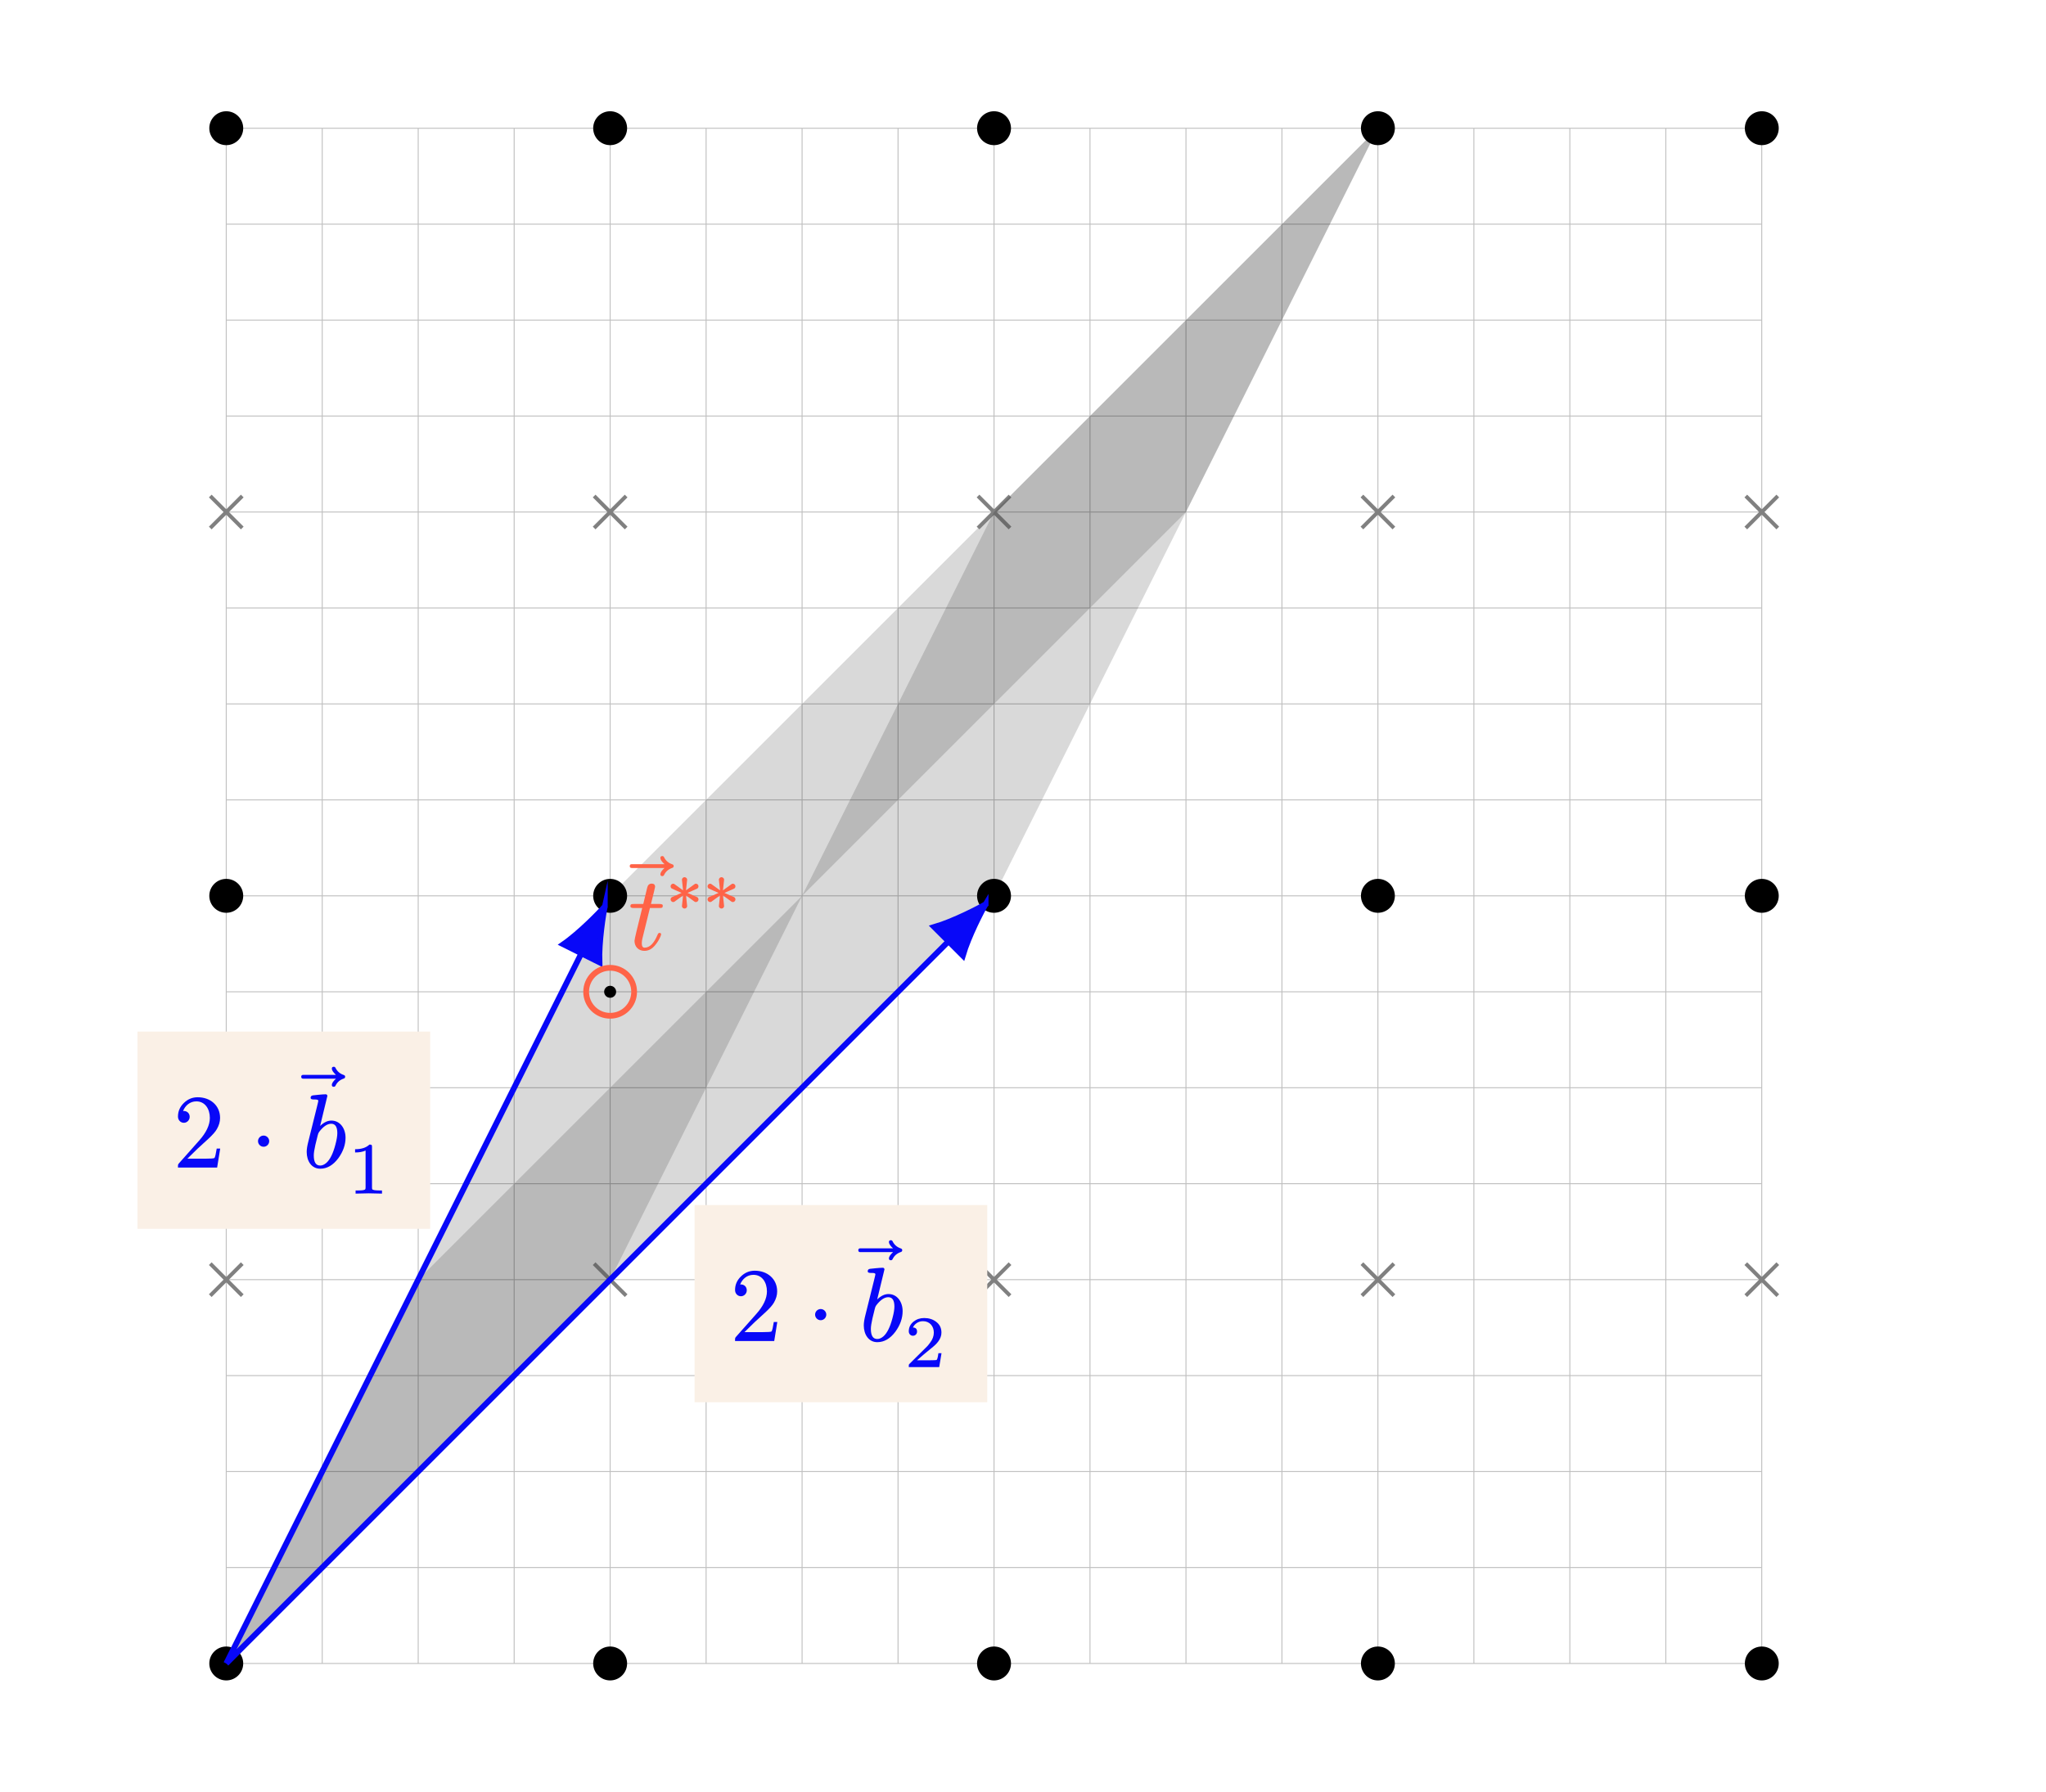
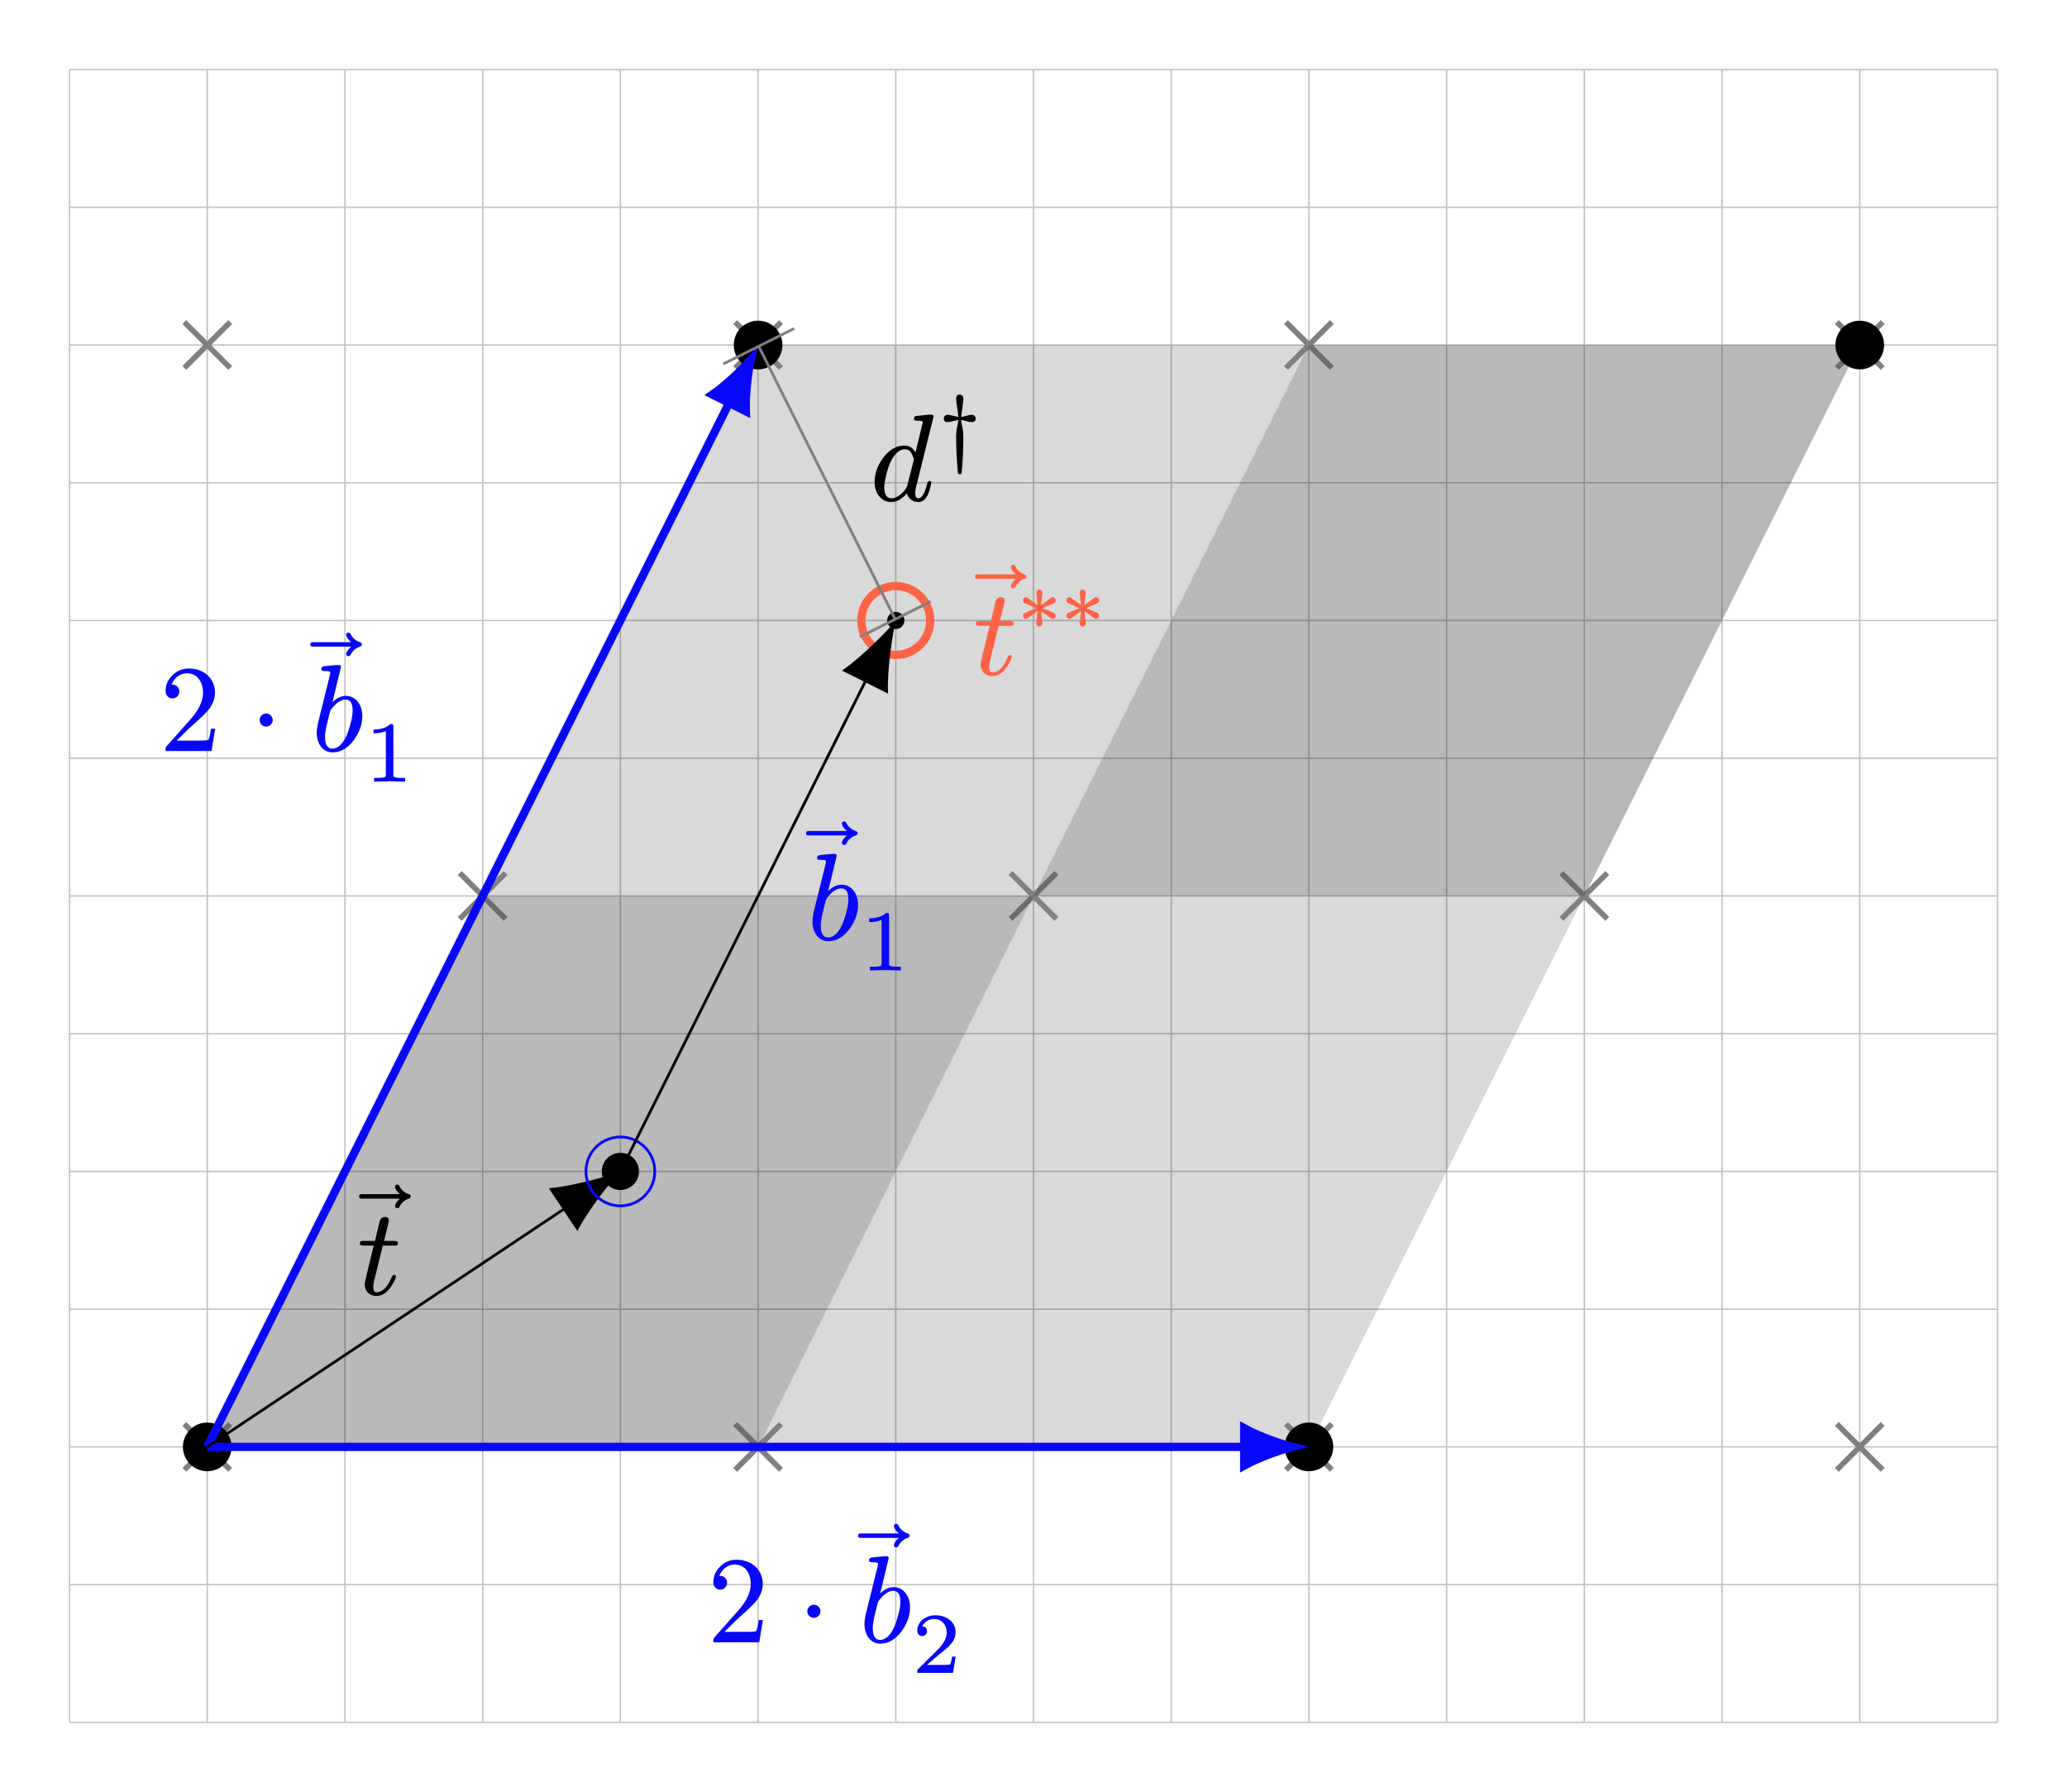
- <svg xmlns="http://www.w3.org/2000/svg" xmlns:xlink="http://www.w3.org/1999/xlink" width="526.384" height="461.027" viewBox="-32 -72 424.788 345.77">
+ <svg xmlns="http://www.w3.org/2000/svg" xmlns:xlink="http://www.w3.org/1999/xlink" width="398.771" height="345.637" viewBox="-10.993 -72 299.078 259.228">
  <defs>
-     <style>
-             .background-fill {
-                 fill: linen;
-             }
-         </style>
-     <path id="a" d="M3.636-10.218c-.782 0-1.442.276-2.01.828S.767-8.193.767-7.41c0 .521.384.905.86.905.46 0 .843-.4.843-.86 0-.506-.368-.859-.859-.859-.046 0-.077 0-.107.016.291-.752.966-1.412 1.933-1.412C4.695-9.62 5.4-8.53 5.4-7.21c0 1.028-.522 2.133-1.565 3.299L.95-.66c-.2.23-.184.215-.184.66H6.46l.445-2.762h-.506c-.123.783-.23 1.228-.322 1.366-.077.077-.537.107-1.381.107H2.133L3.62-2.746c1.043-.982 2.363-2.04 2.807-2.854.307-.537.46-1.074.46-1.611 0-1.81-1.41-3.007-3.252-3.007Z" />
-     <path id="b" d="M-1.059-9.19c.138-.046.2-.123.2-.261s-.062-.215-.2-.26c-.552-.185-.95-.522-1.196-1.029a.263.263 0 0 0-.246-.168c-.2 0-.291.092-.291.276 0 .23.2.537.598.905H-6.95c-.2 0-.292.092-.292.276s.092.276.292.276h4.756c-.399.368-.598.675-.598.905 0 .185.092.277.291.277.108 0 .2-.062.246-.17.245-.505.644-.843 1.196-1.027Z" />
-     <path id="c" d="M2.946-3.836c0-.445-.368-.813-.813-.813s-.814.368-.814.813.369.814.814.814.813-.369.813-.814Z" />
-     <path id="d" d="M4.311-6.827c-.552 0-1.104.26-1.641.782l1.058-4.373c-.03-.138-.076-.23-.26-.23-.507 0-1.627.138-1.826.154-.23.03-.353.138-.353.368 0 .153.138.23.43.23s.69-.015.69.2c0 .06-.077.368-.215.935L.967-3.82C.797-3.175.72-2.653.72-2.27c0 1.32.706 2.44 1.964 2.44.997 0 1.872-.507 2.639-1.534.69-.952 1.043-1.949 1.043-2.977 0-1.335-.782-2.485-2.056-2.485Zm-.03.46c.598 0 .89.46.89 1.365 0 .415-.093.967-.277 1.657-.337 1.304-.782 2.194-1.32 2.67-.306.26-.598.383-.89.383-.628 0-.935-.49-.935-1.472 0-.338.077-.844.23-1.52l.338-1.38c.046-.23.122-.399.215-.522.598-.782 1.18-1.181 1.749-1.181Z" />
-     <path id="e" d="M5.063-6.428c0-.139-.153-.215-.476-.215H3.345c.399-1.596.598-2.424.598-2.486 0-.322-.169-.475-.49-.475-.354 0-.569.2-.66.598l-.568 2.363H.859c-.337 0-.506.015-.506.337 0 .169.153.246.475.246h1.243C1.32-3.068.951-1.488.951-1.29c0 .86.583 1.458 1.442 1.458.583 0 1.09-.261 1.535-.798a5 5 0 0 0 .797-1.289c.062-.169.093-.26.093-.307 0-.138-.077-.214-.23-.214-.123 0-.215.076-.277.245C3.79-.921 3.161-.292 2.41-.292c-.261 0-.4-.214-.4-.629 0-.23.032-.475.093-.72l1.09-4.42h1.365c.399 0 .506-.03.506-.367Z" />
-     <path id="j" d="M4.649-10.187c-.66.644-1.642.966-2.977.966v.675c.906 0 1.627-.138 2.179-.399v7.64c0 .2-.015.323-.061.384-.077.17-.537.261-1.381.261h-.63V0l2.732-.061L7.257 0v-.66h-.63c-.843 0-1.303-.092-1.395-.26-.03-.062-.046-.185-.046-.384v-8.392c0-.415-.062-.491-.537-.491Z" />
-     <path id="k" d="M1.826-6.505c.49 0 .859-.368.859-.86 0-.552-.292-.843-.86-.859a2.298 2.298 0 0 1 2.103-1.304c1.35 0 2.24 1.013 2.24 2.363 0 .737-.261 1.442-.798 2.133-.261.353-.46.598-.598.736L1.135-.69c-.2.184-.168.23-.168.69h6.32l.476-2.884H7.12c-.107.813-.23 1.288-.368 1.396-.077.046-.553.076-1.458.076H2.685A77.454 77.454 0 0 1 5.569-3.85c.69-.537 1.182-1.013 1.489-1.427.46-.598.69-1.227.69-1.887 0-.951-.368-1.703-1.12-2.255-.66-.507-1.488-.767-2.47-.767-.844 0-1.565.245-2.194.736-.66.537-.997 1.212-.997 2.04 0 .522.383.906.859.906Z" />
-     <path id="m" d="M3.529-4.373 1.764-5.646c-.245-.2-.598-.092-.751.169s-.062.629.214.752l1.995.89-1.995.874c-.276.123-.368.49-.214.752s.506.368.751.184L3.53-3.314l-.23 2.163c-.031.323.245.568.537.568s.567-.245.537-.568l-.23-2.163 1.764 1.289c.26.184.598.077.752-.184s.061-.63-.215-.752l-1.995-.875 1.995-.89c.276-.122.368-.49.215-.751s-.507-.368-.752-.169L4.142-4.373l.23-2.163c.031-.307-.245-.568-.536-.568s-.568.261-.537.568l.23 2.163Z" />
-     <use id="f" xlink:href="#a" transform="scale(1.42857)" />
-     <use id="h" xlink:href="#b" transform="scale(1.42857)" />
-     <use id="g" xlink:href="#c" transform="scale(1.42857)" />
-     <use id="i" xlink:href="#d" transform="scale(1.42857)" />
-     <use id="l" xlink:href="#e" transform="scale(1.42857)" />
+     <path id="a" d="M2.975-8.36c-.64 0-1.18.226-1.644.678s-.703.979-.703 1.619c0 .427.313.74.703.74.376 0 .69-.326.69-.702a.68.68 0 0 0-.703-.703c-.038 0-.063 0-.088.012.239-.615.791-1.155 1.582-1.155 1.03 0 1.607.892 1.607 1.971 0 .841-.427 1.745-1.28 2.699L.778-.54C.614-.35.627-.364.627 0h4.657l.364-2.26h-.414c-.1.64-.189 1.005-.264 1.118-.063.062-.44.088-1.13.088H1.745l1.217-1.193c.854-.803 1.934-1.67 2.298-2.335.25-.44.376-.879.376-1.318 0-1.481-1.155-2.46-2.661-2.46Z" />
+     <path id="b" d="M-.866-7.52c.113-.037.163-.1.163-.213s-.05-.175-.163-.213c-.452-.15-.778-.427-.98-.841a.215.215 0 0 0-.2-.138c-.163 0-.239.075-.239.226 0 .188.164.44.49.74h-3.891c-.164 0-.239.076-.239.226s.075.226.239.226h3.89c-.325.302-.489.553-.489.741 0 .15.076.226.239.226.088 0 .163-.05.2-.138.202-.414.528-.69.98-.841Z" />
+     <path id="c" d="M2.41-3.138c0-.364-.301-.666-.665-.666s-.665.302-.665.666.3.665.665.665.665-.301.665-.665Z" />
+     <path id="d" d="M3.527-5.586c-.452 0-.903.213-1.343.64l.866-3.577c-.025-.113-.062-.189-.213-.189-.414 0-1.33.113-1.494.126-.188.025-.289.113-.289.301 0 .126.113.188.352.188s.565-.012.565.164c0 .05-.063.3-.176.765L.791-3.126C.653-2.598.59-2.172.59-1.858c0 1.08.577 1.996 1.607 1.996.816 0 1.531-.414 2.159-1.255.565-.778.853-1.594.853-2.435 0-1.093-.64-2.034-1.682-2.034Zm-.025.377c.49 0 .728.376.728 1.117 0 .339-.075.79-.226 1.355-.276 1.067-.64 1.796-1.08 2.185-.25.213-.489.313-.727.313-.515 0-.766-.401-.766-1.205 0-.276.063-.69.188-1.242l.276-1.13c.038-.188.1-.326.176-.427.49-.64.967-.966 1.431-.966Z" />
+     <path id="e" d="m5.385-7.933-.74 3.05c-.264-.465-.628-.703-1.118-.703-.816 0-1.531.414-2.159 1.255-.577.779-.866 1.594-.866 2.436 0 1.104.64 2.033 1.695 2.033.54 0 1.067-.289 1.569-.879.138.477.565.88 1.155.88.866 0 1.142-1.03 1.33-1.96 0-.112-.062-.175-.188-.175-.113 0-.188.088-.226.264-.25.991-.552 1.493-.891 1.493-.214 0-.327-.175-.327-.514 0-.188.026-.39.076-.59l1.782-7.18v-.05a.22.22 0 0 0-.213-.139c-.289 0-.816.05-1.57.138-.137.013-.213.113-.213.29 0 .125.113.187.34.187.238 0 .564-.012.564.164ZM4.281-4.72c.125.264.188.44.188.552a1.97 1.97 0 0 0-.038.201L3.816-1.53a1.388 1.388 0 0 1-.238.439c-.465.565-.917.853-1.356.853-.49 0-.74-.376-.74-1.117 0-.301.075-.753.225-1.355.264-1.067.64-1.796 1.105-2.185.25-.213.49-.313.728-.313.339 0 .59.163.74.49Z" />
+     <path id="f" d="M4.142-5.26c0-.113-.125-.175-.389-.175H2.737c.326-1.306.49-1.984.49-2.034 0-.264-.139-.39-.403-.39-.288 0-.464.164-.54.49L1.82-5.435H.703c-.276 0-.414.012-.414.276 0 .138.125.2.389.2h1.017C1.08-2.51.778-1.217.778-1.053c0 .703.477 1.192 1.18 1.192.477 0 .892-.213 1.256-.653a4.09 4.09 0 0 0 .652-1.054c.05-.138.076-.214.076-.251 0-.113-.063-.176-.189-.176-.1 0-.175.063-.226.2C3.101-.752 2.586-.238 1.971-.238c-.214 0-.327-.175-.327-.514 0-.188.026-.39.076-.59l.891-3.615h1.117c.327 0 .414-.026.414-.302Z" />
+     <path id="o" d="M5.021-5.912c-.2 0-.514.062-.941.188a2.89 2.89 0 0 1-.59.125c.025-.339.314-2.159.314-2.61 0-.415-.176-.628-.528-.628-.339 0-.514.213-.514.627 0 .264.062.728.175 1.394.063.339.1.753.138 1.217a5.521 5.521 0 0 1-.602-.138c-.44-.113-.74-.175-.929-.175-.326 0-.565.238-.565.527 0 .351.188.527.565.527.314 0 1.092-.238 1.531-.314a5.925 5.925 0 0 1-.125.816 7.627 7.627 0 0 0-.188 1.607c0 1.67.088 3.402.25 5.197.013.163.101.238.264.238s.264-.062.276-.2c.164-1.52.252-3.264.252-5.235 0-.49-.063-1.03-.189-1.607a5.925 5.925 0 0 1-.125-.816c.113.013.314.063.602.138.44.113.74.176.93.176.376 0 .564-.176.564-.527 0-.289-.238-.527-.565-.527Z" />
+     <path id="k" d="M3.804-8.335c-.54.527-1.344.79-2.436.79v.553c.74 0 1.33-.113 1.783-.326v6.251c0 .163-.013.264-.05.314-.063.138-.44.213-1.13.213h-.515V0l2.235-.05L5.938 0v-.54h-.515c-.69 0-1.067-.075-1.142-.213-.026-.05-.038-.15-.038-.314v-6.866c0-.34-.05-.402-.44-.402Z" />
+     <path id="l" d="M1.494-5.322a.686.686 0 0 0 .703-.703c0-.452-.239-.69-.703-.703a1.88 1.88 0 0 1 1.72-1.067c1.104 0 1.832.828 1.832 1.933 0 .602-.213 1.18-.652 1.745a5.89 5.89 0 0 1-.49.602L.929-.565C.766-.415.79-.377.79 0h5.172l.389-2.36h-.527c-.088.665-.189 1.054-.302 1.142-.062.038-.452.063-1.192.063H2.197c.84-.74 1.62-1.406 2.36-1.996.565-.44.966-.828 1.217-1.167.377-.49.565-1.004.565-1.544 0-.779-.301-1.394-.916-1.846-.54-.414-1.218-.627-2.021-.627-.69 0-1.28.2-1.795.602-.54.44-.816.992-.816 1.67 0 .427.314.74.703.74Z" />
+     <path id="p" d="M2.887-3.578 1.444-4.619c-.201-.164-.49-.076-.616.138s-.05.514.176.615l1.632.728-1.632.715c-.226.1-.301.402-.176.615s.415.302.616.151l1.443-1.054L2.7-.941c-.025.263.2.464.44.464s.464-.2.439-.464l-.189-1.77 1.444 1.054c.213.15.49.063.615-.15s.05-.515-.176-.616L3.64-3.138l1.632-.728c.226-.1.302-.402.176-.615s-.414-.302-.615-.138L3.389-3.578l.189-1.77c.025-.25-.201-.464-.44-.464s-.464.213-.44.464l.19 1.77Z" />
+     <use id="g" xlink:href="#a" transform="scale(1.42857)" />
+     <use id="i" xlink:href="#b" transform="scale(1.42857)" />
+     <use id="h" xlink:href="#c" transform="scale(1.42857)" />
+     <use id="j" xlink:href="#d" transform="scale(1.42857)" />
+     <use id="n" xlink:href="#e" transform="scale(1.42857)" />
+     <use id="m" xlink:href="#f" transform="scale(1.42857)" />
  </defs>
  <g stroke-miterlimit="10" stroke="#000" stroke-width=".4">
-     <path d="M14.975 260.287H333.78M14.975 240.362H333.78M14.975 220.437H333.78M14.975 200.51H333.78M14.975 180.586H333.78M14.975 160.661H333.78M14.975 140.736H333.78M14.975 120.81H333.78M14.975 100.885H333.78M14.975 80.96H333.78M14.975 61.034H333.78M14.975 41.11H333.78M14.975 21.184H333.78M14.975 1.259H333.78M14.975-18.667H333.78M14.975-38.592H333.78M14.975-58.507H333.78M14.975 260.287V-58.517m19.926 318.804V-58.517m19.925 318.804V-58.517m19.925 318.804V-58.517m19.926 318.804V-58.517m19.925 318.804V-58.517m19.925 318.804V-58.517m19.925 318.804V-58.517m19.926 318.804V-58.517m19.925 318.804V-58.517m19.925 318.804V-58.517m19.926 318.804V-58.517m19.925 318.804V-58.517m19.925 318.804V-58.517m19.925 318.804V-58.517m19.926 318.804V-58.517m19.915 318.804V-58.517m.01 0" fill="none" stroke="silver" stroke-width=".199" />
-     <path d="m14.975 260.287 79.702-159.402L254.079-58.517l-79.701 159.402Z" stroke="none" stroke-width=".8" stroke-opacity=".15" fill-opacity=".15" />
-     <path d="m11.655 183.907 6.641-6.642m-6.641 0 6.641 6.642M11.655 24.505l6.641-6.642m-6.641 0 6.641 6.642M91.356 183.907l6.641-6.642m-6.641 0 6.641 6.642M91.356 24.505l6.641-6.642m-6.641 0 6.641 6.642M171.057 183.907l6.642-6.642m-6.642 0 6.642 6.642M171.057 24.505l6.642-6.642m-6.642 0 6.642 6.642M250.758 183.907l6.642-6.642m-6.642 0 6.642 6.642M250.758 24.505l6.642-6.642m-6.642 0 6.642 6.642M330.46 183.907l6.64-6.642m-6.64 0 6.64 6.642M330.46 24.505l6.64-6.642m-6.64 0 6.64 6.642" fill="none" stroke="gray" stroke-width=".797" />
-     <path d="m14.975 260.287 39.851-79.7 79.701-79.702-39.85 79.701ZM134.527 100.885l39.85-79.701 79.702-79.701-39.85 79.7Z" stroke="none" stroke-width=".8" stroke-opacity=".15" fill-opacity=".15" />
-     <path d="M18.296 260.287a3.32 3.32 0 1 0-6.641 0 3.32 3.32 0 0 0 6.641 0ZM18.296 100.885a3.32 3.32 0 1 0-6.641 0 3.32 3.32 0 0 0 6.641 0ZM18.296-58.517a3.32 3.32 0 1 0-6.641 0 3.32 3.32 0 0 0 6.641 0ZM97.997 260.287a3.32 3.32 0 1 0-6.641 0 3.32 3.32 0 0 0 6.641 0ZM97.997 100.885a3.32 3.32 0 1 0-6.641 0 3.32 3.32 0 0 0 6.641 0ZM97.997-58.517a3.32 3.32 0 1 0-6.641 0 3.32 3.32 0 0 0 6.641 0ZM177.699 260.287a3.32 3.32 0 1 0-6.642 0 3.32 3.32 0 0 0 6.642 0ZM177.699 100.885a3.32 3.32 0 1 0-6.642 0 3.32 3.32 0 0 0 6.642 0ZM177.699-58.517a3.32 3.32 0 1 0-6.642 0 3.32 3.32 0 0 0 6.642 0ZM257.4 260.287a3.32 3.32 0 1 0-6.642 0 3.32 3.32 0 0 0 6.642 0ZM257.4 100.885a3.32 3.32 0 1 0-6.642 0 3.32 3.32 0 0 0 6.642 0ZM257.4-58.517a3.32 3.32 0 1 0-6.642 0 3.32 3.32 0 0 0 6.642 0ZM337.1 260.287a3.32 3.32 0 1 0-6.64 0 3.32 3.32 0 0 0 6.64 0ZM337.1 100.885a3.32 3.32 0 1 0-6.64 0 3.32 3.32 0 0 0 6.64 0ZM337.1-58.517a3.32 3.32 0 1 0-6.64 0 3.32 3.32 0 0 0 6.64 0Zm-3.32 0" stroke-width=".399" />
+     <path d="M-.93 177.166h278.953M-.93 157.24h278.954M-.93 137.315h278.954M-.93 117.39h278.954M-.93 97.464h278.954M-.93 77.54h278.954M-.93 57.614h278.954M-.93 37.689h278.954M-.93 17.763h278.954M-.93-2.162h278.954M-.93-22.087h278.954M-.93-42.012h278.954M-.93-61.928h278.954M-.93 177.166V-61.938m19.926 239.104V-61.938M38.92 177.166V-61.938m19.925 239.104V-61.938M78.77 177.166V-61.938m19.926 239.104V-61.938m19.925 239.104V-61.938m19.925 239.104V-61.938m19.926 239.104V-61.938m19.925 239.104V-61.938m19.925 239.104V-61.938m19.925 239.104V-61.938m19.926 239.104V-61.938m19.925 239.104V-61.938m19.915 239.104V-61.938m.01 0" fill="none" stroke="silver" stroke-width=".199" />
+     <path d="m18.995 137.315 79.7-159.402h159.403l-79.701 159.402Z" stroke="none" stroke-width=".8" stroke-opacity=".15" fill-opacity=".15" />
+     <path d="m15.674 140.636 6.641-6.642m-6.641 0 6.641 6.642M15.674-18.766l6.641-6.642m-6.641 0 6.641 6.642M55.524 60.935l6.642-6.642m-6.642 0 6.642 6.642M95.375 140.636l6.642-6.642m-6.642 0 6.642 6.642M95.375-18.766l6.642-6.642m-6.642 0 6.642 6.642M135.226 60.935l6.641-6.642m-6.641 0 6.641 6.642M175.076 140.636l6.642-6.642m-6.642 0 6.642 6.642M175.076-18.766l6.642-6.642m-6.642 0 6.642 6.642M214.927 60.935l6.641-6.642m-6.641 0 6.641 6.642M254.777 140.636l6.642-6.642m-6.642 0 6.642 6.642M254.777-18.766l6.642-6.642m-6.642 0 6.642 6.642" fill="none" stroke="gray" stroke-width=".797" />
+     <path d="m18.995 137.315 39.85-79.701h79.701l-39.85 79.701ZM138.546 57.614l39.85-79.701h79.702l-39.85 79.7Z" stroke="none" stroke-width=".8" stroke-opacity=".15" fill-opacity=".15" />
+     <path d="M22.315 137.315a3.32 3.32 0 1 0-6.641 0 3.32 3.32 0 0 0 6.641 0ZM102.017-22.087a3.32 3.32 0 1 0-6.642 0 3.32 3.32 0 0 0 6.642 0ZM181.718 137.315a3.32 3.32 0 1 0-6.642 0 3.32 3.32 0 0 0 6.642 0ZM261.419-22.087a3.32 3.32 0 1 0-6.642 0 3.32 3.32 0 0 0 6.642 0Zm-3.321 0" stroke-width=".399" />
    <g stroke-width="1.2" fill="#0808f8" stroke="#0808f8">
-       <path d="m14.975 260.287 73.732-147.462" fill="none" stroke-width="1.196" />
-       <path d="M93.574 103.09c-.89 1.049-5.171 5.477-8.614 7.861l7.494 3.747c-.158-4.185.815-10.267 1.12-11.609Z" stroke-width="1.195" />
-       <g class="background-fill">
-         <path d="M-3.451 170.026h60.763V129.07H-3.45Z" stroke="none" />
-         <g transform="matrix(1 0 0 1 -170.524 56.422)" stroke="none" fill="#0808f8">
-           <use x="174.378" y="100.885" xlink:href="#f" />
-           <use x="190.207" y="100.885" xlink:href="#g" />
-           <use x="211.407" y="95.537" xlink:href="#h" />
-           <use x="201.171" y="100.885" xlink:href="#i" />
-           <use x="210.574" y="106.299" xlink:href="#j" />
-         </g>
+       <path d="M18.995 137.315 94.508-13.712" fill="none" stroke-width="1.196" />
+       <path d="M97.594-19.883c-.567.664-3.297 3.463-5.497 4.966l4.822 2.41c-.118-2.66.484-6.524.675-7.376Z" stroke-width="1.195" />
+       <g transform="matrix(1 0 0 1 -126.477 -20.967)" stroke="none">
+         <use x="138.546" y="57.614" xlink:href="#g" />
+         <use x="151.498" y="57.614" xlink:href="#h" />
+         <use x="168.843" y="53.238" xlink:href="#i" />
+         <use x="160.468" y="57.614" xlink:href="#j" />
+         <use x="168.161" y="62.043" xlink:href="#k" />
      </g>
    </g>
    <g stroke-width="1.2" fill="#0808f8" stroke="#0808f8">
-       <path d="m14.975 260.287 149.963-149.962" fill="none" stroke-width="1.196" />
-       <path d="M172.635 102.628c-1.176.714-6.64 3.561-10.66 4.734l5.925 5.925c1.174-4.02 4.02-9.483 4.735-10.66Z" stroke-width="1.196" />
-       <g class="background-fill">
-         <path d="M112.21 206.045h60.764V165.09h-60.763Z" stroke="none" />
-         <g transform="matrix(1 0 0 1 -54.862 92.441)" stroke="none" fill="#0808f8">
-           <use x="174.378" y="100.885" xlink:href="#f" />
-           <use x="190.207" y="100.885" xlink:href="#g" />
-           <use x="211.407" y="95.537" xlink:href="#h" />
-           <use x="201.171" y="100.885" xlink:href="#i" />
-           <use x="210.574" y="106.299" xlink:href="#k" />
-         </g>
+       <path d="M18.995 137.315h150.037" fill="none" stroke-width="1.196" />
+       <path d="M175.932 137.315c-.847-.21-4.572-1.4-6.9-2.695v5.39c2.328-1.295 6.053-2.485 6.9-2.695Z" stroke-width="1.196" />
+       <g transform="matrix(1 0 0 1 -47.224 107.967)" stroke="none">
+         <use x="138.546" y="57.614" xlink:href="#g" />
+         <use x="151.498" y="57.614" xlink:href="#h" />
+         <use x="168.843" y="53.238" xlink:href="#i" />
+         <use x="160.468" y="57.614" xlink:href="#j" />
+         <use x="168.161" y="62.043" xlink:href="#l" />
      </g>
    </g>
-     <path d="M99.658 120.81a4.981 4.981 0 1 0-9.963 0 4.981 4.981 0 0 0 9.963 0Zm-4.981 0" fill="none" stroke="tomato" stroke-width="1.196" />
-     <path d="M95.922 120.81a1.245 1.245 0 1 0-2.49 0 1.245 1.245 0 0 0 2.49 0Zm-1.245 0" stroke="none" />
-     <g fill="tomato" stroke="none" transform="matrix(1 0 0 1 -76.002 11.184)">
-       <use x="185.096" y="97.027" xlink:href="#h" />
-       <use x="174.378" y="100.885" xlink:href="#l" />
-       <use x="182.29" y="92.929" xlink:href="#m" />
-       <use x="189.961" y="92.929" xlink:href="#m" />
+     <path d="M119.866 17.763a1.245 1.245 0 1 0-2.49 0 1.245 1.245 0 0 0 2.49 0Zm-1.245 0" stroke="none" />
+     <path d="M123.602 17.763a4.981 4.981 0 1 0-9.962 0 4.981 4.981 0 0 0 9.962 0Zm-4.98 0" fill="none" stroke="tomato" stroke-width="1.196" />
+     <path d="m18.995 137.315 51.652-34.435" fill="none" stroke-width=".399" />
+     <path d="M78.087 97.92c-1.06.39-5.906 1.822-9.32 2.14l3.76 5.64c1.607-3.029 4.793-6.951 5.56-7.78Z" stroke-width=".398" />
+     <g fill="gray" stroke="gray">
+       <path d="m98.83-21.82 19.657 39.316" fill="none" stroke-width=".399" />
+       <path d="m93.662-19.347 10.246-5.124M123.655 15.024l-10.246 5.123" fill="none" stroke-width=".398" />
+     </g>
+     <path d="M81.261 97.464a2.49 2.49 0 1 0-4.981 0 2.49 2.49 0 0 0 4.981 0Zm-2.49 0" stroke-width=".399" />
+     <path d="M83.752 97.464a4.981 4.981 0 1 0-9.963 0 4.981 4.981 0 0 0 9.963 0Zm-4.982 0" fill="none" stroke="#0808f8" stroke-width=".399" />
+     <g stroke="none" transform="matrix(1 0 0 1 -97.882 57.668)">
+       <use x="147.315" y="54.458" xlink:href="#i" />
+       <use x="138.546" y="57.614" xlink:href="#m" />
+     </g>
+     <g stroke="none" transform="matrix(1 0 0 1 -23.712 -57.182)">
+       <use x="138.546" y="57.614" xlink:href="#n" />
+       <use x="148.302" y="51.104" xlink:href="#o" />
+     </g>
+     <g fill="tomato" stroke="none" transform="matrix(1 0 0 1 -8.768 -31.996)">
+       <use x="147.315" y="54.458" xlink:href="#i" />
+       <use x="138.546" y="57.614" xlink:href="#m" />
+       <use x="145.02" y="51.104" xlink:href="#p" />
+       <use x="151.297" y="51.104" xlink:href="#p" />
+     </g>
+     <path d="m78.77 97.464 35.485-70.969" fill="none" stroke-width=".399" />
+     <path d="M118.254 18.498c-.728.864-4.224 4.512-7.03 6.482l6.062 3.03c-.107-3.425.713-8.412.968-9.512Z" stroke-width=".398" />
+     <g fill="#0808f8" stroke="none" transform="matrix(1 0 0 1 -32.827 6.348)">
+       <use x="146.921" y="53.238" xlink:href="#i" />
+       <use x="138.546" y="57.614" xlink:href="#j" />
+       <use x="146.239" y="62.043" xlink:href="#k" />
    </g>
  </g>
</svg>
